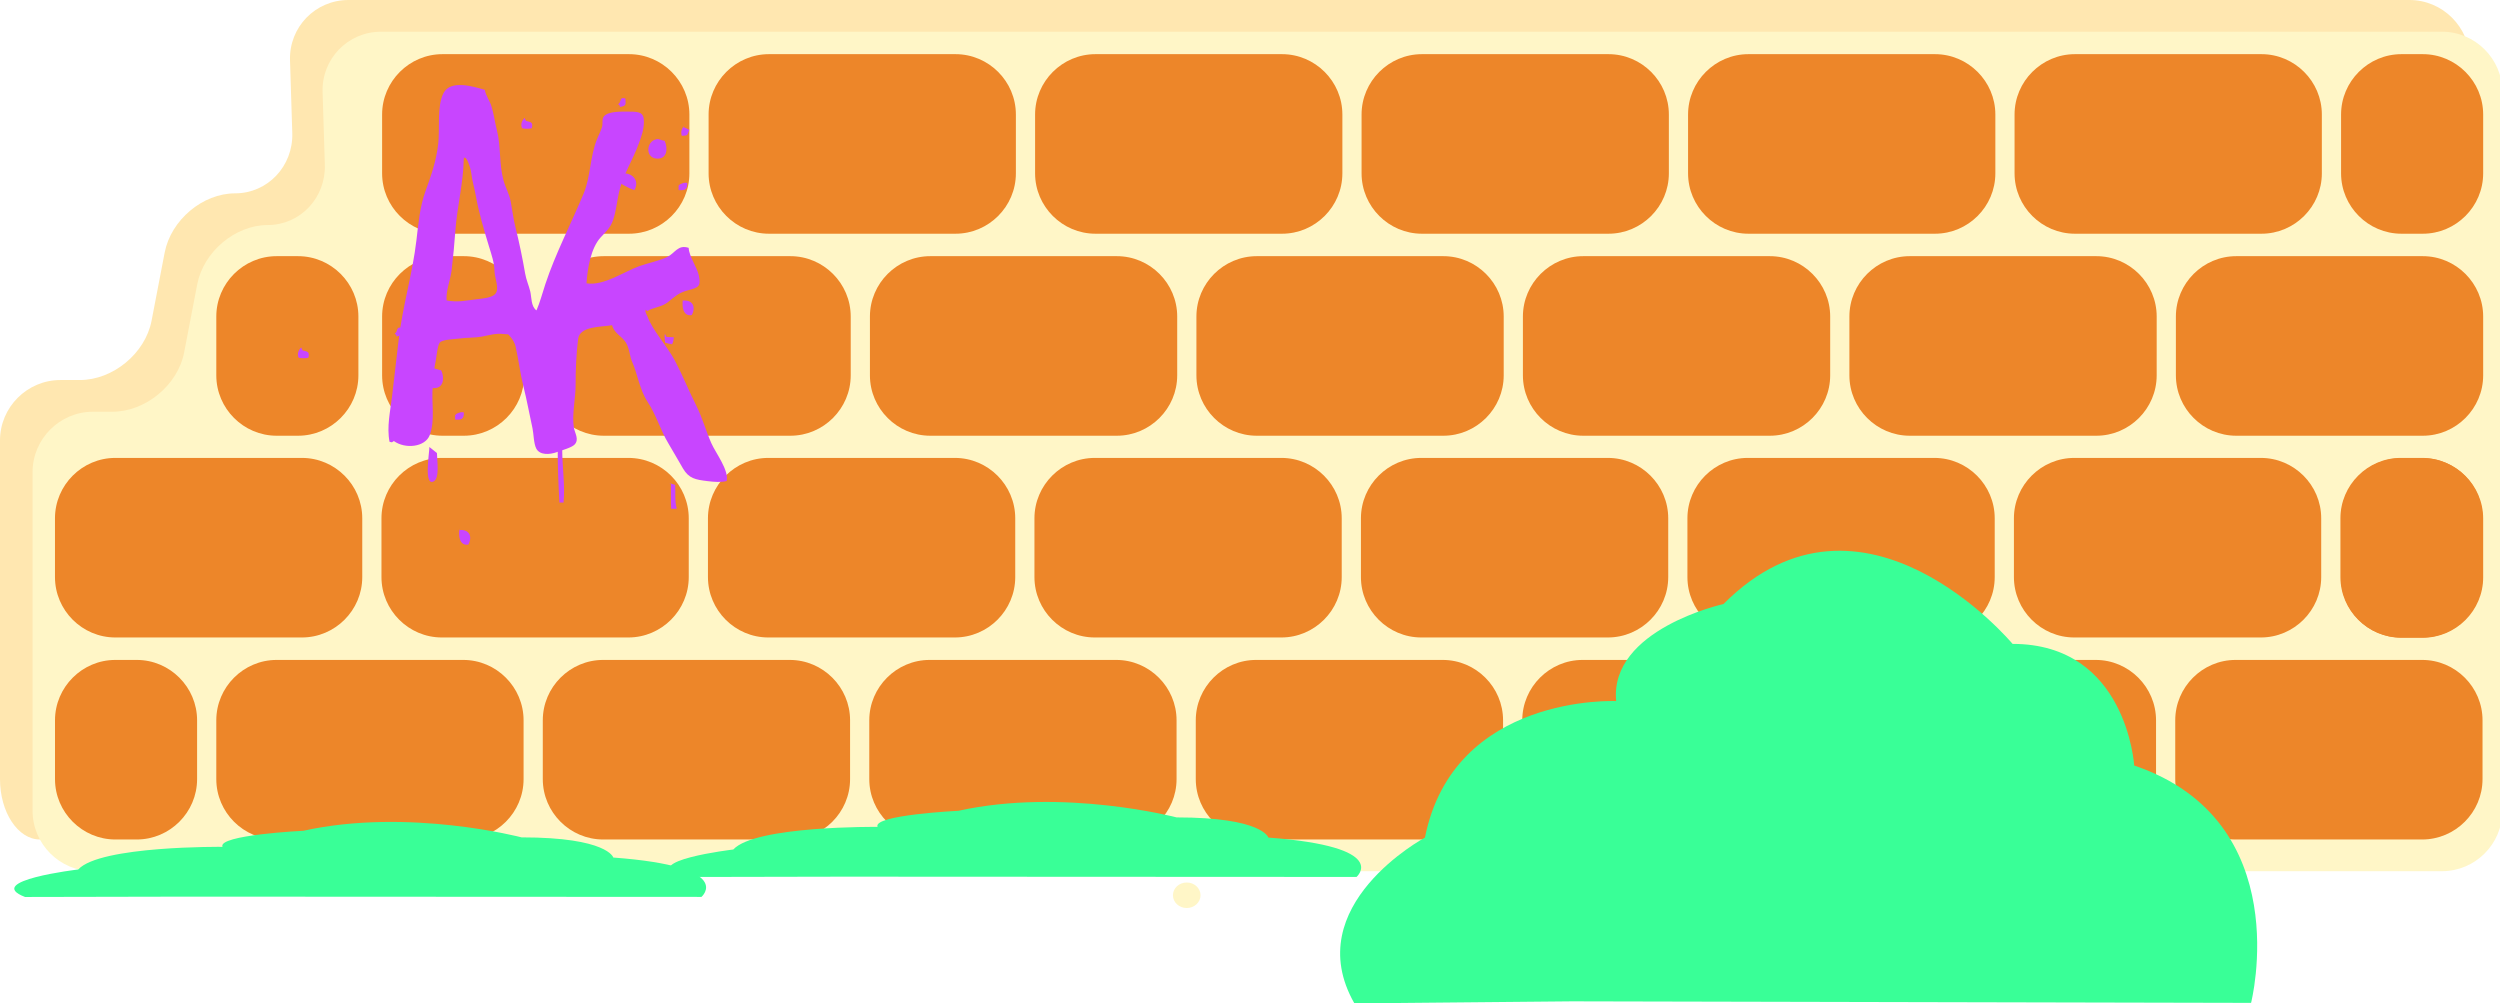
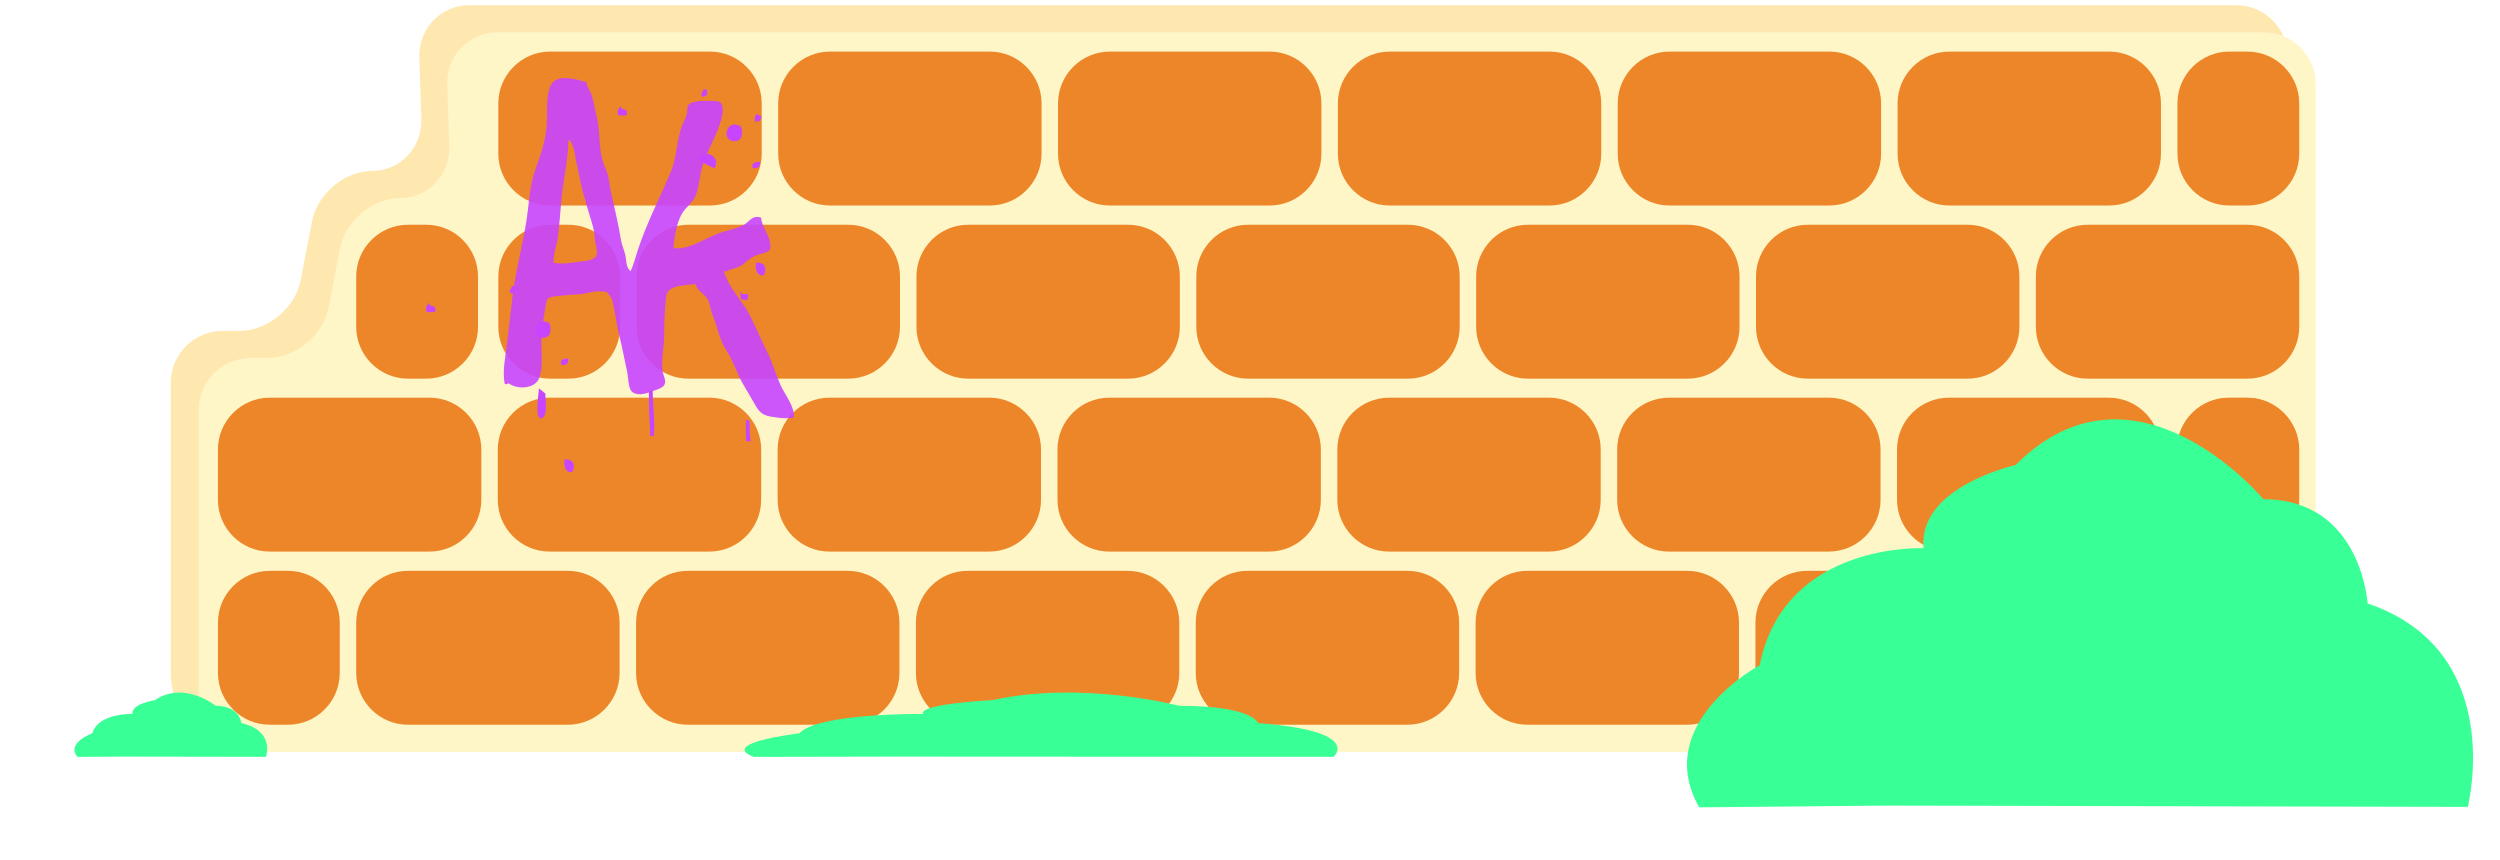
- <svg xmlns="http://www.w3.org/2000/svg" version="1.1" id="Layer_1" x="0px" y="0px" width="414px" height="166px" viewBox="0 0 414 166" enable-background="new 0 0 414 166" xml:space="preserve">
-   <g>
-     <path fill="#FFE7B0" d="M409,129.02c0,5.5-4.5,10-10,10H23.228c-5.5,0-12.976,0-16.614,0c-3.638,0-6.614-4.5-6.614-10V72.933   c0-5.5,4.5-10,10-10h3.213c5.5,0,10.849-4.419,11.887-9.82l2.167-11.275c1.038-5.401,6.288-9.82,11.667-9.82   s9.639-4.498,9.468-9.995L48.025,9.995C47.854,4.498,52.213,0,57.713,0H399c5.5,0,10,4.5,10,10V129.02z" />
-   </g>
-   <g>
-     <path fill="#FFF6C7" d="M414.394,134.27c0,5.5-4.5,10-10,10h-389c-5.5,0-10-4.5-10-10V78.183c0-5.5,4.5-10,10-10h3.213   c5.5,0,10.85-4.419,11.887-9.82l2.167-11.275c1.038-5.401,6.288-9.82,11.667-9.82s9.639-4.498,9.467-9.995L53.42,15.246   c-0.172-5.498,4.188-9.995,9.688-9.995h341.287c5.5,0,10,4.5,10,10L414.394,134.27L414.394,134.27z" />
-   </g>
-   <g>
-     <path fill="#ED8629" d="M140.879,62.157c0,5.5-4.5,10-10,10H99.992c-5.5,0-10-4.5-10-10V52.42c0-5.5,4.5-10,10-10h30.887   c5.5,0,10,4.5,10,10V62.157z" />
-   </g>
-   <g>
-     <path fill="#ED8629" d="M194.945,62.157c0,5.5-4.5,10-10,10H154.06c-5.5,0-10-4.5-10-10V52.42c0-5.5,4.5-10,10-10h30.886   c5.5,0,10,4.5,10,10L194.945,62.157L194.945,62.157z" />
-   </g>
-   <g>
-     <path fill="#ED8629" d="M249.014,62.157c0,5.5-4.5,10-10,10h-30.888c-5.5,0-10-4.5-10-10V52.42c0-5.5,4.5-10,10-10h30.888   c5.5,0,10,4.5,10,10V62.157z" />
-   </g>
-   <g>
-     <path fill="#ED8629" d="M303.079,62.157c0,5.5-4.5,10-10,10h-30.886c-5.5,0-10-4.5-10-10V52.42c0-5.5,4.5-10,10-10h30.886   c5.5,0,10,4.5,10,10V62.157z" />
-   </g>
-   <g>
-     <path fill="#ED8629" d="M357.146,62.157c0,5.5-4.5,10-10,10H316.26c-5.5,0-10-4.5-10-10V52.42c0-5.5,4.5-10,10-10h30.888   c5.5,0,10,4.5,10,10L357.146,62.157L357.146,62.157z" />
-   </g>
-   <g>
-     <path fill="#ED8629" d="M411.213,62.157c0,5.5-4.5,10-10,10h-30.886c-5.5,0-10-4.5-10-10V52.42c0-5.5,4.5-10,10-10h30.886   c5.5,0,10,4.5,10,10V62.157z" />
-   </g>
-   <g>
-     <path fill="#ED8629" d="M114.163,28.704c0,5.5-4.5,10-10,10H73.277c-5.5,0-10-4.5-10-10v-9.736c0-5.5,4.5-10,10-10h30.886   c5.5,0,10,4.5,10,10V28.704z" />
-   </g>
-   <g>
-     <path fill="#ED8629" d="M168.23,28.704c0,5.5-4.5,10-10,10h-30.887c-5.5,0-10-4.5-10-10v-9.736c0-5.5,4.5-10,10-10h30.887   c5.5,0,10,4.5,10,10V28.704z" />
-   </g>
-   <g>
-     <path fill="#ED8629" d="M222.297,28.704c0,5.5-4.5,10-10,10h-30.886c-5.5,0-10-4.5-10-10v-9.736c0-5.5,4.5-10,10-10h30.886   c5.5,0,10,4.5,10,10V28.704z" />
-   </g>
-   <g>
-     <path fill="#ED8629" d="M276.364,28.704c0,5.5-4.5,10-10,10h-30.888c-5.5,0-10-4.5-10-10v-9.736c0-5.5,4.5-10,10-10h30.888   c5.5,0,10,4.5,10,10V28.704z" />
-   </g>
-   <g>
-     <path fill="#ED8629" d="M330.431,28.704c0,5.5-4.5,10-10,10h-30.887c-5.5,0-10-4.5-10-10v-9.736c0-5.5,4.5-10,10-10h30.887   c5.5,0,10,4.5,10,10V28.704z" />
-   </g>
-   <g>
-     <path fill="#ED8629" d="M384.498,28.704c0,5.5-4.5,10-10,10h-30.887c-5.5,0-10-4.5-10-10v-9.736c0-5.5,4.5-10,10-10h30.887   c5.5,0,10,4.5,10,10V28.704z" />
-   </g>
-   <g>
-     <path fill="#ED8629" d="M59.351,62.157c0,5.5-4.5,10-10,10H45.82c-5.5,0-10-4.5-10-10V52.42c0-5.5,4.5-10,10-10h3.531   c5.5,0,10,4.5,10,10V62.157z" />
-   </g>
-   <g>
-     <path fill="#ED8629" d="M86.809,62.157c0,5.5-4.5,10-10,10h-3.531c-5.5,0-10-4.5-10-10V52.42c0-5.5,4.5-10,10-10h3.531   c5.5,0,10,4.5,10,10V62.157z" />
-   </g>
-   <g>
-     <path fill="#ED8629" d="M411.213,95.611c0,5.5-4.5,10-10,10h-3.531c-5.5,0-10-4.5-10-10v-9.736c0-5.5,4.5-10,10-10h3.531   c5.5,0,10,4.5,10,10V95.611z" />
-   </g>
-   <g>
-     <path fill="#ED8629" d="M411.213,28.704c0,5.5-4.5,10-10,10h-3.531c-5.5,0-10-4.5-10-10v-9.736c0-5.5,4.5-10,10-10h3.531   c5.5,0,10,4.5,10,10V28.704z" />
-   </g>
-   <g>
-     <path fill="#ED8629" d="M59.99,95.566c0,5.5-4.5,10-10,10H19.104c-5.5,0-10-4.5-10-10V85.83c0-5.5,4.5-10,10-10H49.99   c5.5,0,10,4.5,10,10V95.566z" />
-   </g>
-   <g>
-     <path fill="#ED8629" d="M86.705,129.02c0,5.5-4.5,10-10,10H45.819c-5.5,0-10-4.5-10-10v-9.736c0-5.5,4.5-10,10-10h30.886   c5.5,0,10,4.5,10,10V129.02z" />
-   </g>
-   <g>
-     <path fill="#ED8629" d="M140.772,129.02c0,5.5-4.5,10-10,10H99.886c-5.5,0-10-4.5-10-10v-9.736c0-5.5,4.5-10,10-10h30.887   c5.5,0,10,4.5,10,10L140.772,129.02L140.772,129.02z" />
-   </g>
-   <g>
-     <path fill="#ED8629" d="M194.839,129.02c0,5.5-4.5,10-10,10h-30.886c-5.5,0-10-4.5-10-10v-9.736c0-5.5,4.5-10,10-10h30.886   c5.5,0,10,4.5,10,10V129.02z" />
-   </g>
-   <g>
-     <path fill="#ED8629" d="M248.906,129.02c0,5.5-4.5,10-10,10H208.02c-5.5,0-10-4.5-10-10v-9.736c0-5.5,4.5-10,10-10h30.888   c5.5,0,10,4.5,10,10L248.906,129.02L248.906,129.02z" />
-   </g>
-   <g>
-     <path fill="#ED8629" d="M302.973,129.02c0,5.5-4.5,10-10,10h-30.886c-5.5,0-10-4.5-10-10v-9.736c0-5.5,4.5-10,10-10h30.886   c5.5,0,10,4.5,10,10V129.02z" />
-   </g>
-   <g>
-     <path fill="#ED8629" d="M357.04,129.02c0,5.5-4.5,10-10,10h-30.887c-5.5,0-10-4.5-10-10v-9.736c0-5.5,4.5-10,10-10h30.887   c5.5,0,10,4.5,10,10V129.02z" />
-   </g>
-   <g>
-     <path fill="#ED8629" d="M411.106,129.02c0,5.5-4.5,10-10,10H370.22c-5.5,0-10-4.5-10-10v-9.736c0-5.5,4.5-10,10-10h30.887   c5.5,0,10,4.5,10,10V129.02z" />
-   </g>
-   <g>
-     <path fill="#ED8629" d="M114.057,95.566c0,5.5-4.5,10-10,10H73.171c-5.5,0-10-4.5-10-10V85.83c0-5.5,4.5-10,10-10h30.886   c5.5,0,10,4.5,10,10V95.566z" />
-   </g>
-   <g>
-     <path fill="#ED8629" d="M168.124,95.566c0,5.5-4.5,10-10,10h-30.887c-5.5,0-10-4.5-10-10V85.83c0-5.5,4.5-10,10-10h30.887   c5.5,0,10,4.5,10,10V95.566z" />
-   </g>
-   <g>
-     <path fill="#ED8629" d="M222.189,95.566c0,5.5-4.5,10-10,10h-30.885c-5.5,0-10-4.5-10-10V85.83c0-5.5,4.5-10,10-10h30.885   c5.5,0,10,4.5,10,10V95.566z" />
-   </g>
-   <g>
-     <path fill="#ED8629" d="M276.258,95.566c0,5.5-4.5,10-10,10h-30.887c-5.5,0-10-4.5-10-10V85.83c0-5.5,4.5-10,10-10h30.887   c5.5,0,10,4.5,10,10V95.566z" />
-   </g>
-   <g>
-     <path fill="#ED8629" d="M330.324,95.566c0,5.5-4.5,10-10,10h-30.887c-5.5,0-10-4.5-10-10V85.83c0-5.5,4.5-10,10-10h30.887   c5.5,0,10,4.5,10,10V95.566z" />
-   </g>
-   <g>
-     <path fill="#ED8629" d="M384.392,95.566c0,5.5-4.5,10-10,10h-30.887c-5.5,0-10-4.5-10-10V85.83c0-5.5,4.5-10,10-10h30.887   c5.5,0,10,4.5,10,10V95.566z" />
-   </g>
-   <g>
-     <path fill="#ED8629" d="M32.639,129.02c0,5.5-4.5,10-10,10h-3.531c-5.5,0-10-4.5-10-10v-9.736c0-5.5,4.5-10,10-10h3.531   c5.5,0,10,4.5,10,10V129.02z" />
-   </g>
-   <g>
-     <path fill="#ED8629" d="M411.106,95.566c0,5.5-4.5,10-10,10h-3.531c-5.5,0-10-4.5-10-10V85.83c0-5.5,4.5-10,10-10h3.531   c5.5,0,10,4.5,10,10V95.566z" />
-   </g>
-   <path fill="#C845FF" d="M117.788,73.369c-0.945-2.139-1.459-4.183-2.54-6.317c-1.211-2.394-2.164-4.819-3.448-7.264  c-1.32-2.518-3.646-4.899-4.592-7.4c-0.161-0.428-0.402-0.597-0.291-1.097c0.103,0.05,0.182,0.177,0.29,0.213  c0.914-0.6,2.347-0.632,3.371-1.445c1.223-0.971,1.78-1.565,3.312-1.976c1.792-0.477,2.216-0.643,1.85-2.41  c-0.298-1.442-1.633-3.185-1.695-4.629c-1.791-0.598-2.257,0.89-3.54,1.504c-1.407,0.673-3.117,0.992-4.622,1.519  c-2.485,0.87-5.887,3.319-8.76,2.851c0.163-2.426,0.716-5.839,2.351-7.61c0.935-1.013,1.618-1.58,2.063-2.897  c0.479-1.411,0.632-3.001,0.954-4.489c0.624-2.872,2.31-5.418,3.327-8.228c0.407-1.128,0.792-2.157,0.812-3.494  c0.022-1.603-0.736-1.709-2.413-1.714c-1.147-0.002-3.484-0.121-4.221,0.801c-0.355,0.444-0.144,1.195-0.297,1.722  c-0.184,0.636-0.55,1.348-0.825,2.014c-1.171,2.842-1.062,6.227-2.205,8.98c-2.106,5.07-4.68,9.973-6.359,15.049  c-0.496,1.499-0.896,3.044-1.467,4.348c-0.924-0.624-0.814-2.245-1.03-3.129c-0.25-1.026-0.672-1.934-0.849-2.977  c-0.423-2.483-0.986-5.179-1.596-7.628c-0.342-1.37-0.535-2.85-0.783-4.242c-0.229-1.287-0.89-2.379-1.216-3.593  c-0.733-2.73-0.396-5.623-1.095-8.322c-0.315-1.222-0.505-2.664-0.883-3.898c-0.272-0.894-0.955-1.787-1.102-2.733  c-2.106-0.621-5.72-1.664-6.848,0.545c-1.122,2.193-0.581,5.992-0.872,8.419c-0.346,2.909-1.185,5.271-2.107,7.805  c-0.925,2.534-1.176,5.353-1.5,8.125c-0.656,5.619-2.286,10.849-2.948,16.526c-0.363,3.1-0.724,6.199-1.085,9.299  c-0.291,2.477-0.91,5.1-0.421,7.562c0.14,0.061,0.259,0.044,0.402,0.087l0.313-0.208c1.912,1.368,5.185,0.998,5.938-0.975  c0.955-2.504,0.217-5.592,0.521-8.191c0.151-1.292,0.154-2.708,0.448-3.967c0.116-0.497,0.322-2.775,0.703-3.184  c0.497-0.531,2.445-0.543,3.262-0.661c1.177-0.171,2.487-0.103,3.667-0.312c1.17-0.205,2.299-0.609,3.697-0.426  c1.004,0.132,0.477-0.201,1.131,0.538c0.336,0.38,0.677,1.029,0.782,1.478c0.495,2.137,0.759,4.479,1.299,6.612  c0.579,2.285,1.011,4.735,1.514,6.993c0.19,0.858,0.183,2.505,0.626,3.348c0.58,1.102,2.209,1.021,3.436,0.57  c0.82-0.305,2.397-0.726,2.891-1.229c0.831-0.848,0.041-1.9-0.108-2.842c-0.345-2.184,0.306-4.901,0.292-7.081  c-0.018-2.418,0.124-5.239,0.414-7.56c0.27-2.173,3.768-1.974,5.629-2.292c0.328,1.336,1.629,1.824,2.272,2.86  c0.634,1.023,0.609,2.227,1.04,3.188c0.89,1.982,1.242,4.636,2.544,6.612c1.528,2.32,2.092,4.649,3.523,7.012  c0.826,1.364,1.544,2.678,2.364,4.061c0.977,1.65,2.041,1.836,4.055,2.085c1.083,0.134,2.294,0.226,3.179-0.021  C120.716,77.831,118.531,75.054,117.788,73.369z M82.054,48.626c-0.537,0.682-2.052,0.806-3.045,0.92  c-1.778,0.203-3.208,0.575-5.05,0.2c-0.148-1.542,0.648-3.43,0.833-5.015c0.252-2.167,0.464-4.346,0.613-6.501  c0.274-3.913,1.348-8.007,1.392-11.919l0.015-0.127c0.44-0.535,1.139,1.73,1.213,2.391c0.153,1.375,0.541,2.525,0.785,3.916  c0.463,2.643,1.339,5.596,2.16,8.296c0.43,1.413,0.895,2.699,0.924,4.158C81.917,46.051,82.731,47.762,82.054,48.626z" />
-   <path fill="#C845FF" d="M109.106,23.021c-2.062-0.054-2.457,3.137-0.317,3.248c1.665,0.087,1.873-1.649,1.273-2.956  c-0.415-0.028-0.809-0.277-1.206-0.292" />
-   <path fill="#C845FF" d="M86.856,19.521c-0.46,0.541-0.669,1.037-0.406,1.712c0.408,0.122,1.207,0.123,1.618,0  c0.26-1.064-0.214-0.995-0.962-1.212" />
-   <path fill="#C845FF" d="M110.106,55.271c-0.105,0.412-0.007,1.041,0.031,1.463c0.251,0.092,0.923,0.27,1.16,0.282  c0.197-0.397,0.258-0.729,0.283-1.165c-0.33-0.05-1.402-0.014-1.225-0.08" />
-   <path fill="#C845FF" d="M112.356,30.771c0.064,0.212-0.022,0.484,0.024,0.711c1.096,0.094,1.453-0.127,1.438-1.174  c-0.533-0.152-0.769,0.05-1.212,0.212" />
-   <path fill="#C845FF" d="M113.356,20.771c-0.428,0.474-0.676,0.964-0.462,1.712c1.028-0.022,0.903-0.024,1.249-0.981  c-0.304-0.174-0.676-0.352-1.037-0.481" />
-   <path fill="#C845FF" d="M102.356,17.271c0.155,0.153,0.323,0.112,0.293,0.457c1.004-0.214,1.006-0.27,0.919-1.418  c-0.855-0.244-0.707,0.2-0.962,0.711" />
-   <path fill="#C845FF" d="M113.106,49.521c-0.248,1.236,0.021,2.934,1.456,2.656c0.714-1.355,0.155-2.54-1.456-2.406" />
-   <path fill="#C845FF" d="M102.606,29.271c-0.295,0.132-0.516,0.101-0.766,0.357c0.773,0.775,2.166,1.484,3.208,1.873  c1.336-2.259-1.895-3.792-2.942-1.98" />
-   <path fill="#C845FF" d="M111.106,80.021c0,1.403-0.032,2.828,0.038,4.218c0.329,0.034,0.611,0.016,0.937-0.007  c-0.379-1.235-0.186-2.62-0.27-3.917c-0.323-0.124-0.617-0.223-0.955-0.294" />
-   <path fill="#C845FF" d="M92.356,74.521c0,2.943,0.122,5.85,0.287,8.711c0.086-0.012,0.599-0.017,0.676,0  c0.292-2.714-0.213-5.861-0.213-8.711" />
-   <path fill="#C845FF" d="M71.106,74.021c0.041,0.71-0.986,6.551,0.7,5.705c1.056-0.53,0.55-3.639,0.55-4.705" />
-   <path fill="#C845FF" d="M72.106,61.021c-2.062-0.054-2.457,3.137-0.317,3.248c1.665,0.087,1.873-1.649,1.273-2.956  c-0.415-0.028-0.809-0.277-1.206-0.292" />
-   <path fill="#C845FF" d="M49.856,57.521c-0.46,0.541-0.669,1.037-0.406,1.712c0.408,0.122,1.207,0.123,1.618,0  c0.26-1.064-0.214-0.995-0.962-1.212" />
-   <path fill="#C845FF" d="M75.356,68.771c0.064,0.212-0.022,0.484,0.024,0.711c1.096,0.094,1.453-0.127,1.438-1.174  c-0.533-0.152-0.769,0.05-1.212,0.212" />
-   <path fill="#C845FF" d="M65.356,55.271c0.155,0.153,0.323,0.112,0.293,0.457c1.004-0.214,1.006-0.27,0.919-1.418  c-0.855-0.244-0.707,0.2-0.962,0.711" />
-   <path fill="#C845FF" d="M76.106,87.521c-0.248,1.235,0.021,2.934,1.456,2.655c0.714-1.354,0.155-2.54-1.456-2.405" />
-   <path fill="#39FF97" d="M31.321,148.484l84.843,0.043c0,0,5.812-4.996-14.6-6.519c0,0-0.922-3.34-15.194-3.34  c0,0-18.726-4.937-36.116-1.095c0,0-14.258,0.693-13.41,2.664c0,0-20.288-0.211-23.888,3.748c0,0-15.798,1.861-8.81,4.555  L31.321,148.484z" />
-   <path fill="#39FF97" d="M139.798,145.177l84.843,0.044c0,0,5.812-4.996-14.6-6.519c0,0-0.922-3.341-15.194-3.341  c0,0-18.726-4.936-36.116-1.096c0,0-14.258,0.693-13.41,2.666c0,0-20.288-0.211-23.888,3.748c0,0-15.798,1.861-8.81,4.553  L139.798,145.177z" />
-   <ellipse fill="#FFF6C7" cx="196.523" cy="148.256" rx="2.285" ry="2.114" />
-   <path fill="#39FF97" d="M260.311,165.822l112.466,0.254c0,0,7.704-30.128-19.354-39.307c0,0-1.223-20.141-20.141-20.141  c0,0-24.822-29.764-47.873-6.6c0,0-18.9,4.178-17.775,16.072c0,0-26.893-1.272-31.665,22.604c0,0-20.941,11.223-11.679,27.461  L260.311,165.822z" />
+ <svg xmlns="http://www.w3.org/2000/svg" version="1.1" x="0px" y="0px" width="483px" height="166px" viewBox="-14.381 -1 483 166" overflow="visible" enable-background="new -14.381 -1 483 166" xml:space="preserve">
+   <defs>
+ </defs>
+   <path fill="#FFE7B0" d="M427.619,129.02c0,5.5-4.5,10-10,10H41.847c-5.5,0-12.976,0-16.614,0c-3.638,0-6.614-4.5-6.614-10V72.933  c0-5.5,4.5-10,10-10h3.213c5.5,0,10.849-4.419,11.887-9.82l2.167-11.275c1.038-5.401,6.288-9.82,11.667-9.82  s9.639-4.498,9.468-9.995L66.644,9.995C66.473,4.498,70.832,0,76.332,0h341.287c5.5,0,10,4.5,10,10V129.02z" />
+   <path fill="#FFF6C7" d="M433.013,134.27c0,5.5-4.5,10-10,10h-389c-5.5,0-10-4.5-10-10V78.183c0-5.5,4.5-10,10-10h3.213  c5.5,0,10.85-4.419,11.887-9.82l2.167-11.275c1.038-5.401,6.288-9.82,11.667-9.82s9.639-4.498,9.467-9.995l-0.375-12.027  c-0.172-5.498,4.188-9.995,9.688-9.995h341.287c5.5,0,10,4.5,10,10L433.013,134.27L433.013,134.27z" />
+   <path fill="#ED8629" d="M159.498,62.157c0,5.5-4.5,10-10,10h-30.887c-5.5,0-10-4.5-10-10V52.42c0-5.5,4.5-10,10-10h30.887  c5.5,0,10,4.5,10,10V62.157z" />
+   <path fill="#ED8629" d="M213.564,62.157c0,5.5-4.5,10-10,10h-30.885c-5.5,0-10-4.5-10-10V52.42c0-5.5,4.5-10,10-10h30.885  c5.5,0,10,4.5,10,10V62.157L213.564,62.157z" />
+   <path fill="#ED8629" d="M267.633,62.157c0,5.5-4.5,10-10,10h-30.888c-5.5,0-10-4.5-10-10V52.42c0-5.5,4.5-10,10-10h30.888  c5.5,0,10,4.5,10,10V62.157z" />
+   <path fill="#ED8629" d="M321.698,62.157c0,5.5-4.5,10-10,10h-30.886c-5.5,0-10-4.5-10-10V52.42c0-5.5,4.5-10,10-10h30.886  c5.5,0,10,4.5,10,10V62.157z" />
+   <path fill="#ED8629" d="M375.766,62.157c0,5.5-4.5,10-10,10h-30.887c-5.5,0-10-4.5-10-10V52.42c0-5.5,4.5-10,10-10h30.888  c5.5,0,10,4.5,10,10L375.766,62.157L375.766,62.157z" />
+   <path fill="#ED8629" d="M429.832,62.157c0,5.5-4.5,10-10,10h-30.886c-5.5,0-10-4.5-10-10V52.42c0-5.5,4.5-10,10-10h30.886  c5.5,0,10,4.5,10,10V62.157z" />
+   <path fill="#ED8629" d="M132.782,28.704c0,5.5-4.5,10-10,10H91.896c-5.5,0-10-4.5-10-10v-9.736c0-5.5,4.5-10,10-10h30.886  c5.5,0,10,4.5,10,10V28.704z" />
+   <path fill="#ED8629" d="M186.849,28.704c0,5.5-4.5,10-10,10h-30.887c-5.5,0-10-4.5-10-10v-9.736c0-5.5,4.5-10,10-10h30.887  c5.5,0,10,4.5,10,10V28.704z" />
+   <path fill="#ED8629" d="M240.916,28.704c0,5.5-4.5,10-10,10H200.03c-5.5,0-10-4.5-10-10v-9.736c0-5.5,4.5-10,10-10h30.886  c5.5,0,10,4.5,10,10V28.704z" />
+   <path fill="#ED8629" d="M294.983,28.704c0,5.5-4.5,10-10,10h-30.888c-5.5,0-10-4.5-10-10v-9.736c0-5.5,4.5-10,10-10h30.888  c5.5,0,10,4.5,10,10V28.704z" />
+   <path fill="#ED8629" d="M349.05,28.704c0,5.5-4.5,10-10,10h-30.887c-5.5,0-10-4.5-10-10v-9.736c0-5.5,4.5-10,10-10h30.887  c5.5,0,10,4.5,10,10V28.704z" />
+   <path fill="#ED8629" d="M403.117,28.704c0,5.5-4.5,10-10,10H362.23c-5.5,0-10-4.5-10-10v-9.736c0-5.5,4.5-10,10-10h30.887  c5.5,0,10,4.5,10,10V28.704z" />
+   <path fill="#ED8629" d="M77.97,62.157c0,5.5-4.5,10-10,10h-3.531c-5.5,0-10-4.5-10-10V52.42c0-5.5,4.5-10,10-10h3.531  c5.5,0,10,4.5,10,10V62.157z" />
+   <path fill="#ED8629" d="M105.428,62.157c0,5.5-4.5,10-10,10h-3.531c-5.5,0-10-4.5-10-10V52.42c0-5.5,4.5-10,10-10h3.531  c5.5,0,10,4.5,10,10V62.157z" />
+   <path fill="#ED8629" d="M429.832,95.611c0,5.5-4.5,10-10,10h-3.531c-5.5,0-10-4.5-10-10v-9.736c0-5.5,4.5-10,10-10h3.531  c5.5,0,10,4.5,10,10V95.611z" />
+   <path fill="#ED8629" d="M429.832,28.704c0,5.5-4.5,10-10,10h-3.531c-5.5,0-10-4.5-10-10v-9.736c0-5.5,4.5-10,10-10h3.531  c5.5,0,10,4.5,10,10V28.704z" />
+   <path fill="#ED8629" d="M78.609,95.566c0,5.5-4.5,10-10,10H37.723c-5.5,0-10-4.5-10-10V85.83c0-5.5,4.5-10,10-10h30.886  c5.5,0,10,4.5,10,10V95.566z" />
+   <path fill="#ED8629" d="M105.324,129.02c0,5.5-4.5,10-10,10H64.438c-5.5,0-10-4.5-10-10v-9.736c0-5.5,4.5-10,10-10h30.886  c5.5,0,10,4.5,10,10V129.02z" />
+   <path fill="#ED8629" d="M159.391,129.02c0,5.5-4.5,10-10,10h-30.886c-5.5,0-10-4.5-10-10v-9.736c0-5.5,4.5-10,10-10h30.887  c5.5,0,10,4.5,10,10L159.391,129.02L159.391,129.02z" />
+   <path fill="#ED8629" d="M213.458,129.02c0,5.5-4.5,10-10,10h-30.886c-5.5,0-10-4.5-10-10v-9.736c0-5.5,4.5-10,10-10h30.886  c5.5,0,10,4.5,10,10V129.02z" />
+   <path fill="#ED8629" d="M267.525,129.02c0,5.5-4.5,10-10,10h-30.887c-5.5,0-10-4.5-10-10v-9.736c0-5.5,4.5-10,10-10h30.888  c5.5,0,10,4.5,10,10L267.525,129.02L267.525,129.02z" />
+   <path fill="#ED8629" d="M321.592,129.02c0,5.5-4.5,10-10,10h-30.886c-5.5,0-10-4.5-10-10v-9.736c0-5.5,4.5-10,10-10h30.886  c5.5,0,10,4.5,10,10V129.02z" />
+   <path fill="#ED8629" d="M375.659,129.02c0,5.5-4.5,10-10,10h-30.887c-5.5,0-10-4.5-10-10v-9.736c0-5.5,4.5-10,10-10h30.887  c5.5,0,10,4.5,10,10V129.02z" />
+   <path fill="#ED8629" d="M429.726,129.02c0,5.5-4.5,10-10,10h-30.887c-5.5,0-10-4.5-10-10v-9.736c0-5.5,4.5-10,10-10h30.887  c5.5,0,10,4.5,10,10V129.02z" />
+   <path fill="#ED8629" d="M132.676,95.566c0,5.5-4.5,10-10,10H91.79c-5.5,0-10-4.5-10-10V85.83c0-5.5,4.5-10,10-10h30.886  c5.5,0,10,4.5,10,10V95.566z" />
+   <path fill="#ED8629" d="M186.743,95.566c0,5.5-4.5,10-10,10h-30.887c-5.5,0-10-4.5-10-10V85.83c0-5.5,4.5-10,10-10h30.887  c5.5,0,10,4.5,10,10V95.566z" />
+   <path fill="#ED8629" d="M240.809,95.566c0,5.5-4.5,10-10,10h-30.885c-5.5,0-10-4.5-10-10V85.83c0-5.5,4.5-10,10-10h30.885  c5.5,0,10,4.5,10,10V95.566z" />
+   <path fill="#ED8629" d="M294.877,95.566c0,5.5-4.5,10-10,10H253.99c-5.5,0-10-4.5-10-10V85.83c0-5.5,4.5-10,10-10h30.887  c5.5,0,10,4.5,10,10V95.566z" />
+   <path fill="#ED8629" d="M348.943,95.566c0,5.5-4.5,10-10,10h-30.887c-5.5,0-10-4.5-10-10V85.83c0-5.5,4.5-10,10-10h30.887  c5.5,0,10,4.5,10,10V95.566z" />
+   <path fill="#ED8629" d="M403.011,95.566c0,5.5-4.5,10-10,10h-30.887c-5.5,0-10-4.5-10-10V85.83c0-5.5,4.5-10,10-10h30.887  c5.5,0,10,4.5,10,10V95.566z" />
+   <path fill="#ED8629" d="M51.258,129.02c0,5.5-4.5,10-10,10h-3.531c-5.5,0-10-4.5-10-10v-9.736c0-5.5,4.5-10,10-10h3.531  c5.5,0,10,4.5,10,10V129.02z" />
+   <path fill="#ED8629" d="M429.726,95.566c0,5.5-4.5,10-10,10h-3.531c-5.5,0-10-4.5-10-10V85.83c0-5.5,4.5-10,10-10h3.531  c5.5,0,10,4.5,10,10V95.566z" />
+   <path opacity="0.9" fill="#C845FF" d="M136.407,73.369c-0.945-2.139-1.459-4.183-2.54-6.317c-1.211-2.394-2.164-4.819-3.448-7.264  c-1.32-2.518-3.646-4.899-4.592-7.4c-0.161-0.428-0.402-0.597-0.291-1.097c0.103,0.05,0.182,0.177,0.29,0.213  c0.914-0.6,2.347-0.632,3.371-1.445c1.223-0.971,1.78-1.565,3.312-1.976c1.792-0.477,2.216-0.643,1.85-2.41  c-0.298-1.442-1.633-3.185-1.695-4.629c-1.791-0.598-2.257,0.89-3.54,1.504c-1.407,0.673-3.117,0.992-4.622,1.519  c-2.485,0.87-5.887,3.319-8.76,2.851c0.163-2.426,0.716-5.839,2.351-7.61c0.935-1.013,1.618-1.58,2.063-2.897  c0.479-1.411,0.632-3.001,0.954-4.489c0.624-2.872,2.31-5.418,3.327-8.228c0.407-1.128,0.792-2.157,0.812-3.494  c0.022-1.603-0.736-1.709-2.413-1.714c-1.147-0.002-3.484-0.121-4.221,0.801c-0.355,0.444-0.144,1.195-0.297,1.722  c-0.184,0.636-0.55,1.348-0.825,2.014c-1.171,2.842-1.062,6.227-2.205,8.98c-2.106,5.07-4.68,9.973-6.359,15.049  c-0.496,1.499-0.896,3.044-1.467,4.348c-0.924-0.624-0.814-2.245-1.03-3.129c-0.25-1.026-0.672-1.934-0.849-2.977  c-0.423-2.483-0.986-5.179-1.596-7.628c-0.342-1.37-0.535-2.85-0.783-4.242c-0.229-1.287-0.89-2.379-1.216-3.593  c-0.733-2.73-0.396-5.623-1.095-8.322c-0.315-1.222-0.505-2.664-0.883-3.898c-0.272-0.894-0.955-1.787-1.102-2.733  c-2.106-0.621-5.72-1.664-6.848,0.545c-1.122,2.193-0.581,5.992-0.872,8.419c-0.346,2.909-1.185,5.271-2.107,7.805  c-0.925,2.534-1.176,5.353-1.5,8.125c-0.656,5.619-2.286,10.849-2.948,16.526c-0.363,3.1-0.724,6.199-1.085,9.299  c-0.291,2.477-0.91,5.1-0.421,7.562c0.14,0.061,0.259,0.044,0.402,0.087l0.313-0.208c1.912,1.368,5.185,0.998,5.938-0.975  c0.955-2.504,0.217-5.592,0.521-8.191c0.151-1.292,0.154-2.708,0.448-3.967c0.116-0.497,0.322-2.775,0.703-3.184  c0.497-0.531,2.445-0.543,3.262-0.661c1.177-0.171,2.487-0.103,3.667-0.312c1.17-0.205,2.299-0.609,3.697-0.426  c1.004,0.132,0.477-0.201,1.131,0.538c0.336,0.38,0.677,1.029,0.782,1.478c0.495,2.137,0.759,4.479,1.299,6.612  c0.579,2.285,1.011,4.735,1.514,6.993c0.19,0.858,0.183,2.505,0.626,3.348c0.58,1.102,2.209,1.021,3.436,0.57  c0.82-0.305,2.397-0.726,2.891-1.229c0.831-0.848,0.041-1.9-0.108-2.842c-0.345-2.184,0.306-4.901,0.292-7.081  c-0.018-2.418,0.124-5.239,0.414-7.56c0.27-2.173,3.768-1.974,5.629-2.292c0.328,1.336,1.629,1.824,2.272,2.86  c0.634,1.023,0.609,2.227,1.04,3.188c0.89,1.982,1.242,4.636,2.544,6.612c1.528,2.32,2.092,4.649,3.523,7.012  c0.826,1.364,1.544,2.678,2.364,4.061c0.977,1.65,2.041,1.836,4.055,2.085c1.083,0.134,2.294,0.226,3.179-0.021  C139.335,77.831,137.15,75.054,136.407,73.369z M100.673,48.626c-0.537,0.682-2.052,0.806-3.045,0.92  c-1.778,0.203-3.208,0.575-5.05,0.2c-0.148-1.542,0.648-3.43,0.833-5.015c0.252-2.167,0.464-4.346,0.613-6.501  c0.274-3.913,1.348-8.007,1.392-11.919l0.015-0.127c0.44-0.535,1.139,1.73,1.213,2.391c0.153,1.375,0.541,2.525,0.785,3.916  c0.463,2.643,1.339,5.596,2.16,8.296c0.43,1.413,0.895,2.699,0.924,4.158C100.536,46.051,101.35,47.762,100.673,48.626z" />
+   <path fill="#C845FF" d="M127.725,23.021c-2.062-0.054-2.457,3.137-0.317,3.248c1.665,0.087,1.873-1.649,1.273-2.956  c-0.415-0.028-0.809-0.277-1.206-0.292" />
+   <path fill="#C845FF" d="M105.475,19.521c-0.46,0.541-0.669,1.037-0.406,1.712c0.408,0.122,1.207,0.123,1.618,0  c0.26-1.064-0.214-0.995-0.962-1.212" />
+   <path fill="#C845FF" d="M128.725,55.271c-0.105,0.412-0.007,1.041,0.031,1.463c0.251,0.092,0.923,0.27,1.16,0.282  c0.197-0.397,0.258-0.729,0.283-1.165c-0.33-0.05-1.402-0.014-1.225-0.08" />
+   <path fill="#C845FF" d="M130.975,30.771c0.064,0.212-0.022,0.484,0.024,0.711c1.096,0.094,1.453-0.127,1.438-1.174  c-0.533-0.152-0.769,0.05-1.212,0.212" />
+   <path fill="#C845FF" d="M131.975,20.771c-0.428,0.474-0.676,0.964-0.462,1.712c1.028-0.022,0.903-0.024,1.249-0.981  c-0.304-0.174-0.676-0.352-1.037-0.481" />
+   <path fill="#C845FF" d="M120.975,17.271c0.155,0.153,0.323,0.112,0.293,0.457c1.004-0.214,1.006-0.27,0.919-1.418  c-0.855-0.244-0.707,0.2-0.962,0.711" />
+   <path fill="#C845FF" d="M131.725,49.521c-0.248,1.236,0.021,2.934,1.456,2.656c0.714-1.355,0.155-2.54-1.456-2.406" />
+   <path fill="#C845FF" d="M121.225,29.271c-0.295,0.132-0.516,0.101-0.766,0.357c0.773,0.775,2.166,1.484,3.208,1.873  c1.336-2.259-1.895-3.792-2.942-1.98" />
+   <path fill="#C845FF" d="M129.725,80.021c0,1.403-0.032,2.829,0.038,4.218c0.329,0.034,0.611,0.016,0.937-0.007  c-0.379-1.235-0.186-2.62-0.27-3.917c-0.323-0.124-0.617-0.223-0.955-0.294" />
+   <path fill="#C845FF" d="M110.975,74.521c0,2.943,0.122,5.85,0.287,8.711c0.086-0.012,0.599-0.018,0.676,0  c0.292-2.714-0.213-5.861-0.213-8.711" />
+   <path fill="#C845FF" d="M89.725,74.021c0.041,0.71-0.986,6.551,0.7,5.705c1.056-0.53,0.55-3.639,0.55-4.705" />
+   <path fill="#C845FF" d="M90.725,61.021c-2.062-0.054-2.457,3.137-0.317,3.248c1.665,0.087,1.873-1.649,1.273-2.956  c-0.415-0.028-0.809-0.277-1.206-0.292" />
+   <path fill="#C845FF" d="M68.475,57.521c-0.46,0.541-0.669,1.037-0.406,1.712c0.408,0.122,1.207,0.123,1.618,0  c0.26-1.064-0.214-0.995-0.962-1.212" />
+   <path fill="#C845FF" d="M93.975,68.771c0.064,0.212-0.022,0.484,0.024,0.711c1.096,0.094,1.453-0.127,1.438-1.174  c-0.533-0.152-0.769,0.05-1.212,0.212" />
+   <path fill="#C845FF" d="M83.975,55.271c0.155,0.153,0.323,0.112,0.293,0.457c1.004-0.214,1.006-0.27,0.919-1.418  c-0.855-0.244-0.707,0.2-0.962,0.711" />
+   <path fill="#C845FF" d="M94.725,87.521c-0.248,1.235,0.021,2.934,1.456,2.655c0.714-1.354,0.155-2.54-1.456-2.405" />
+   <path fill="#39FF97" d="M9.413,145.177l27.577,0.043c0,0,1.889-4.996-4.746-6.519c0,0-0.299-3.34-4.938-3.34  c0,0-6.086-4.937-11.739-1.095c0,0-4.634,0.693-4.358,2.664c0,0-6.594-0.211-7.765,3.748c0,0-5.135,1.861-2.863,4.555L9.413,145.177  z" />
+   <path fill="#39FF97" d="M158.417,145.177l84.843,0.044c0,0,5.812-4.996-14.6-6.519c0,0-0.922-3.341-15.193-3.341  c0,0-18.727-4.936-36.117-1.096c0,0-14.258,0.693-13.41,2.666c0,0-20.288-0.211-23.888,3.748c0,0-15.798,1.861-8.81,4.553  L158.417,145.177z" />
+   <path fill="#39FF97" d="M349.93,154.639l112.466,0.254c0,0,7.704-30.128-19.354-39.307c0,0-1.223-20.141-20.141-20.141  c0,0-24.822-29.764-47.873-6.6c0,0-18.9,4.178-17.775,16.072c0,0-26.893-1.272-31.665,22.604c0,0-20.941,11.223-11.679,27.461  L349.93,154.639z" />
</svg>
